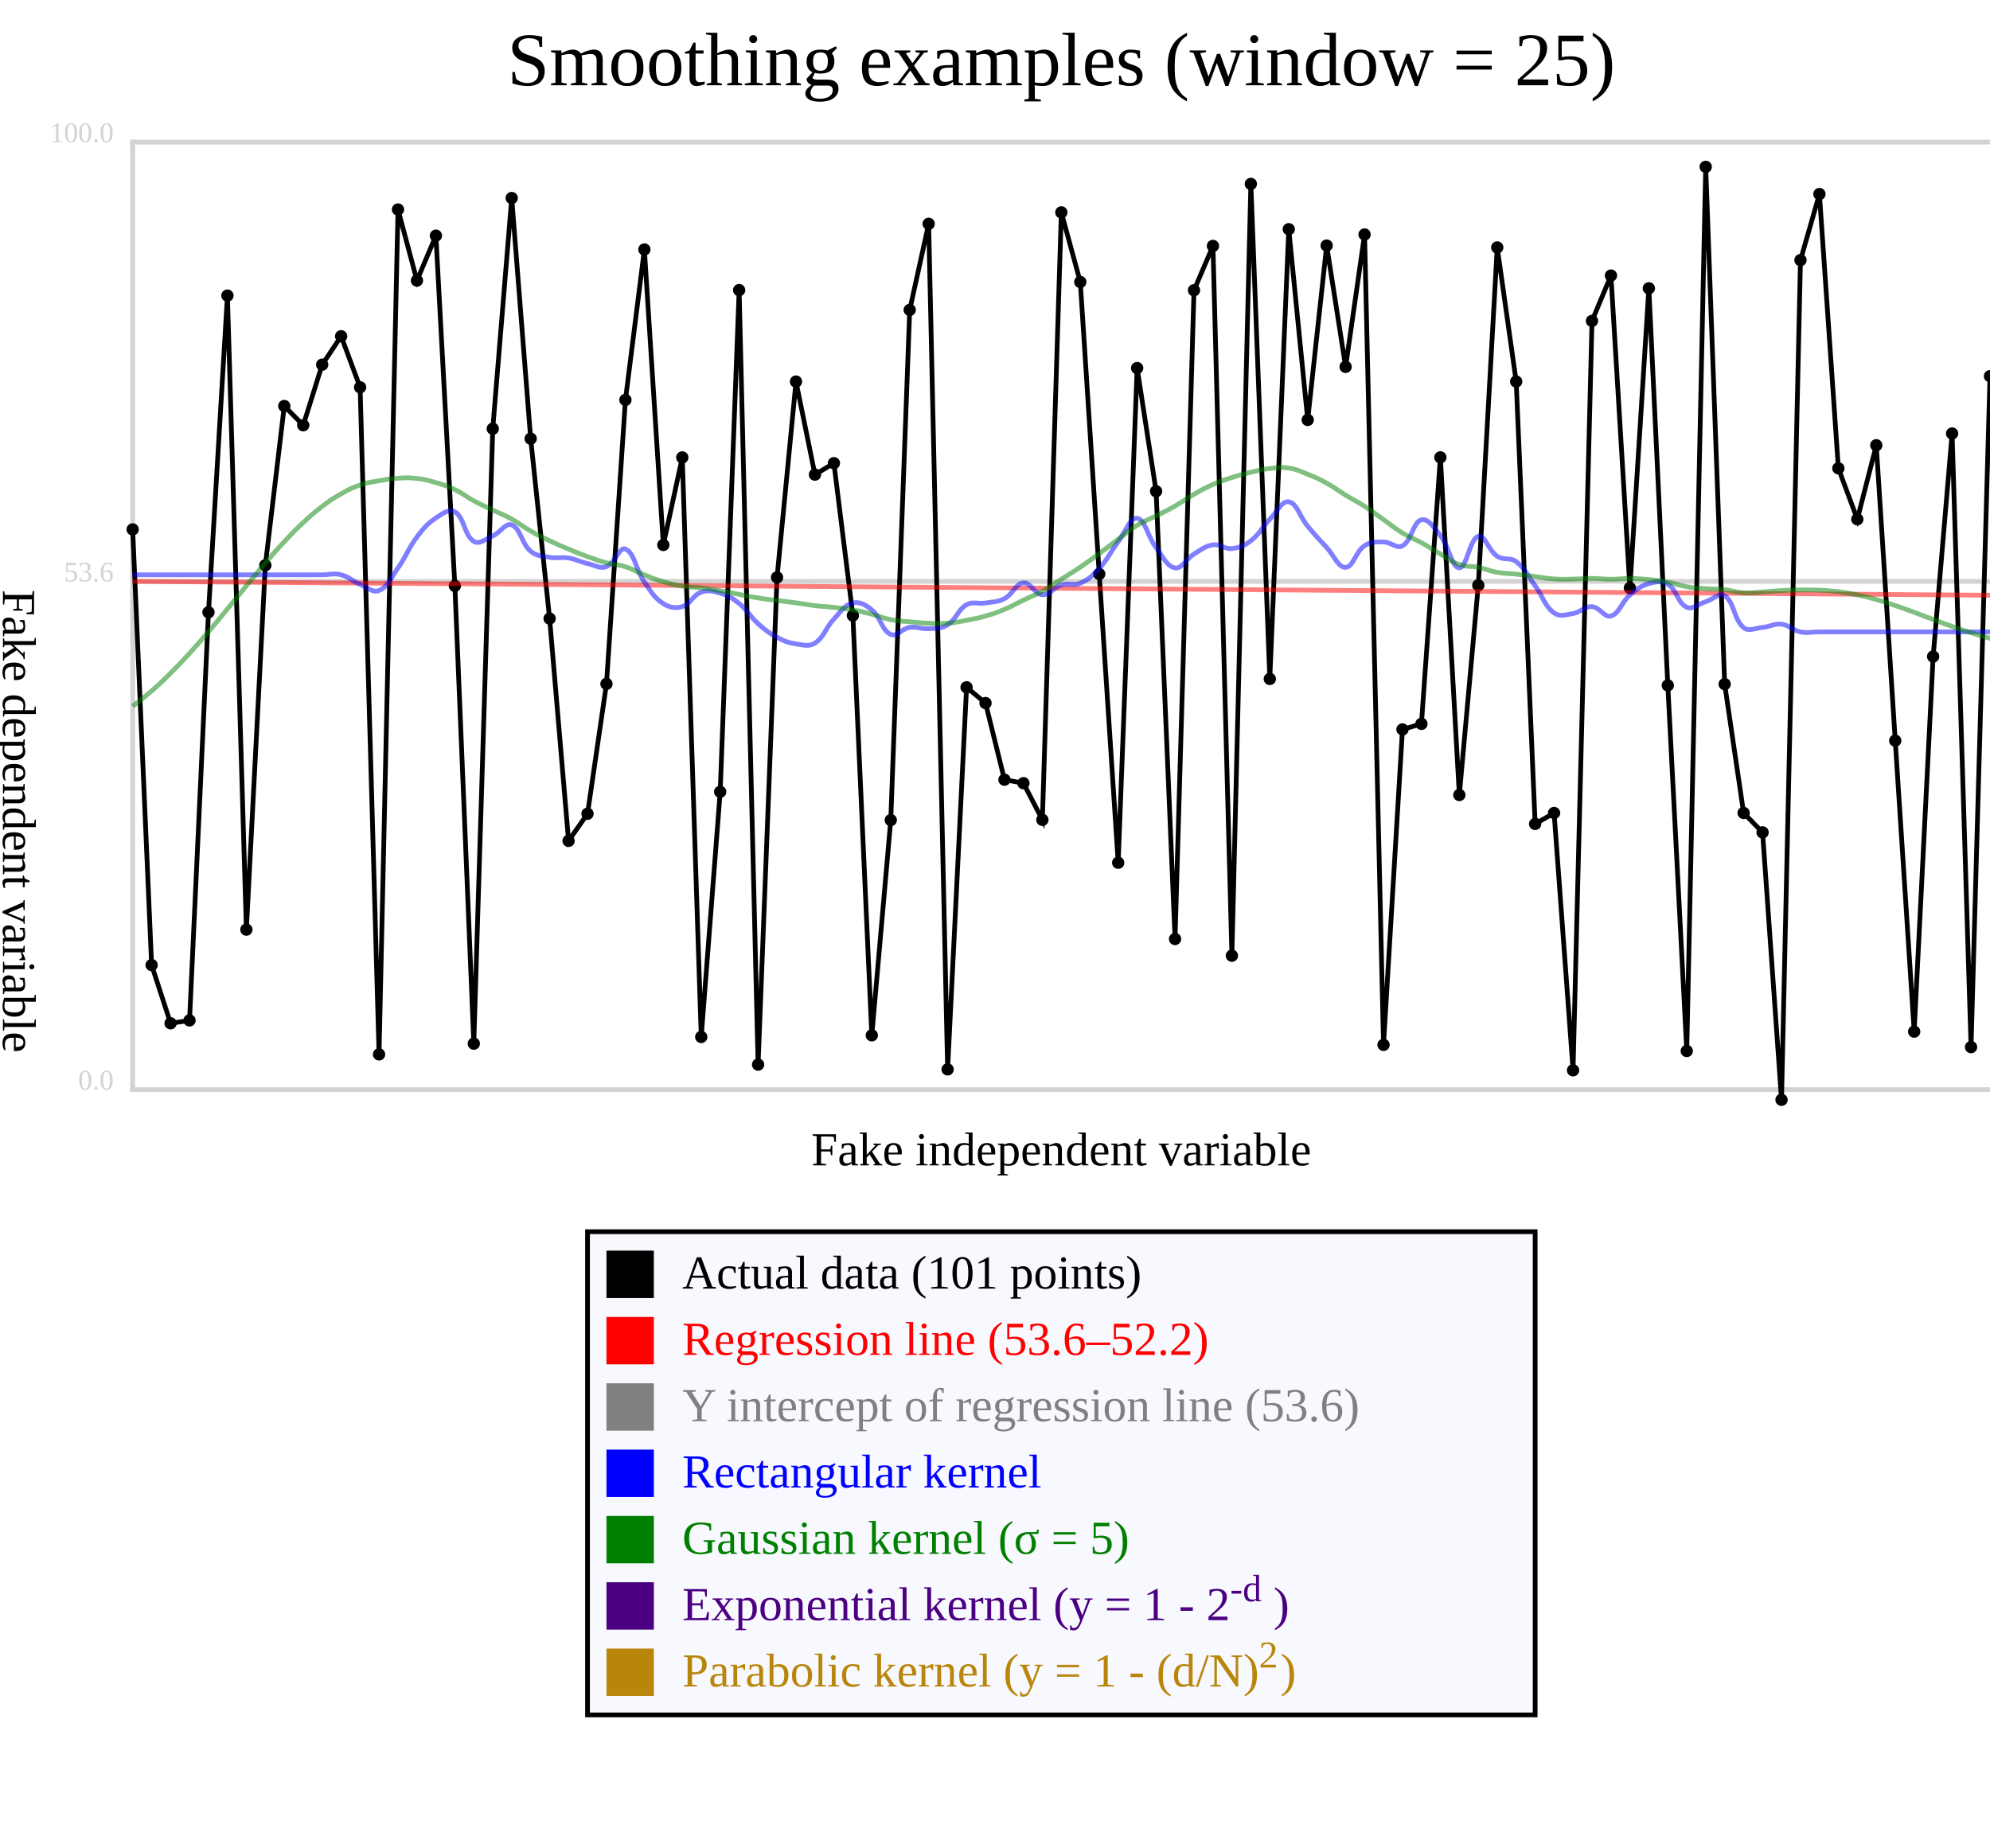
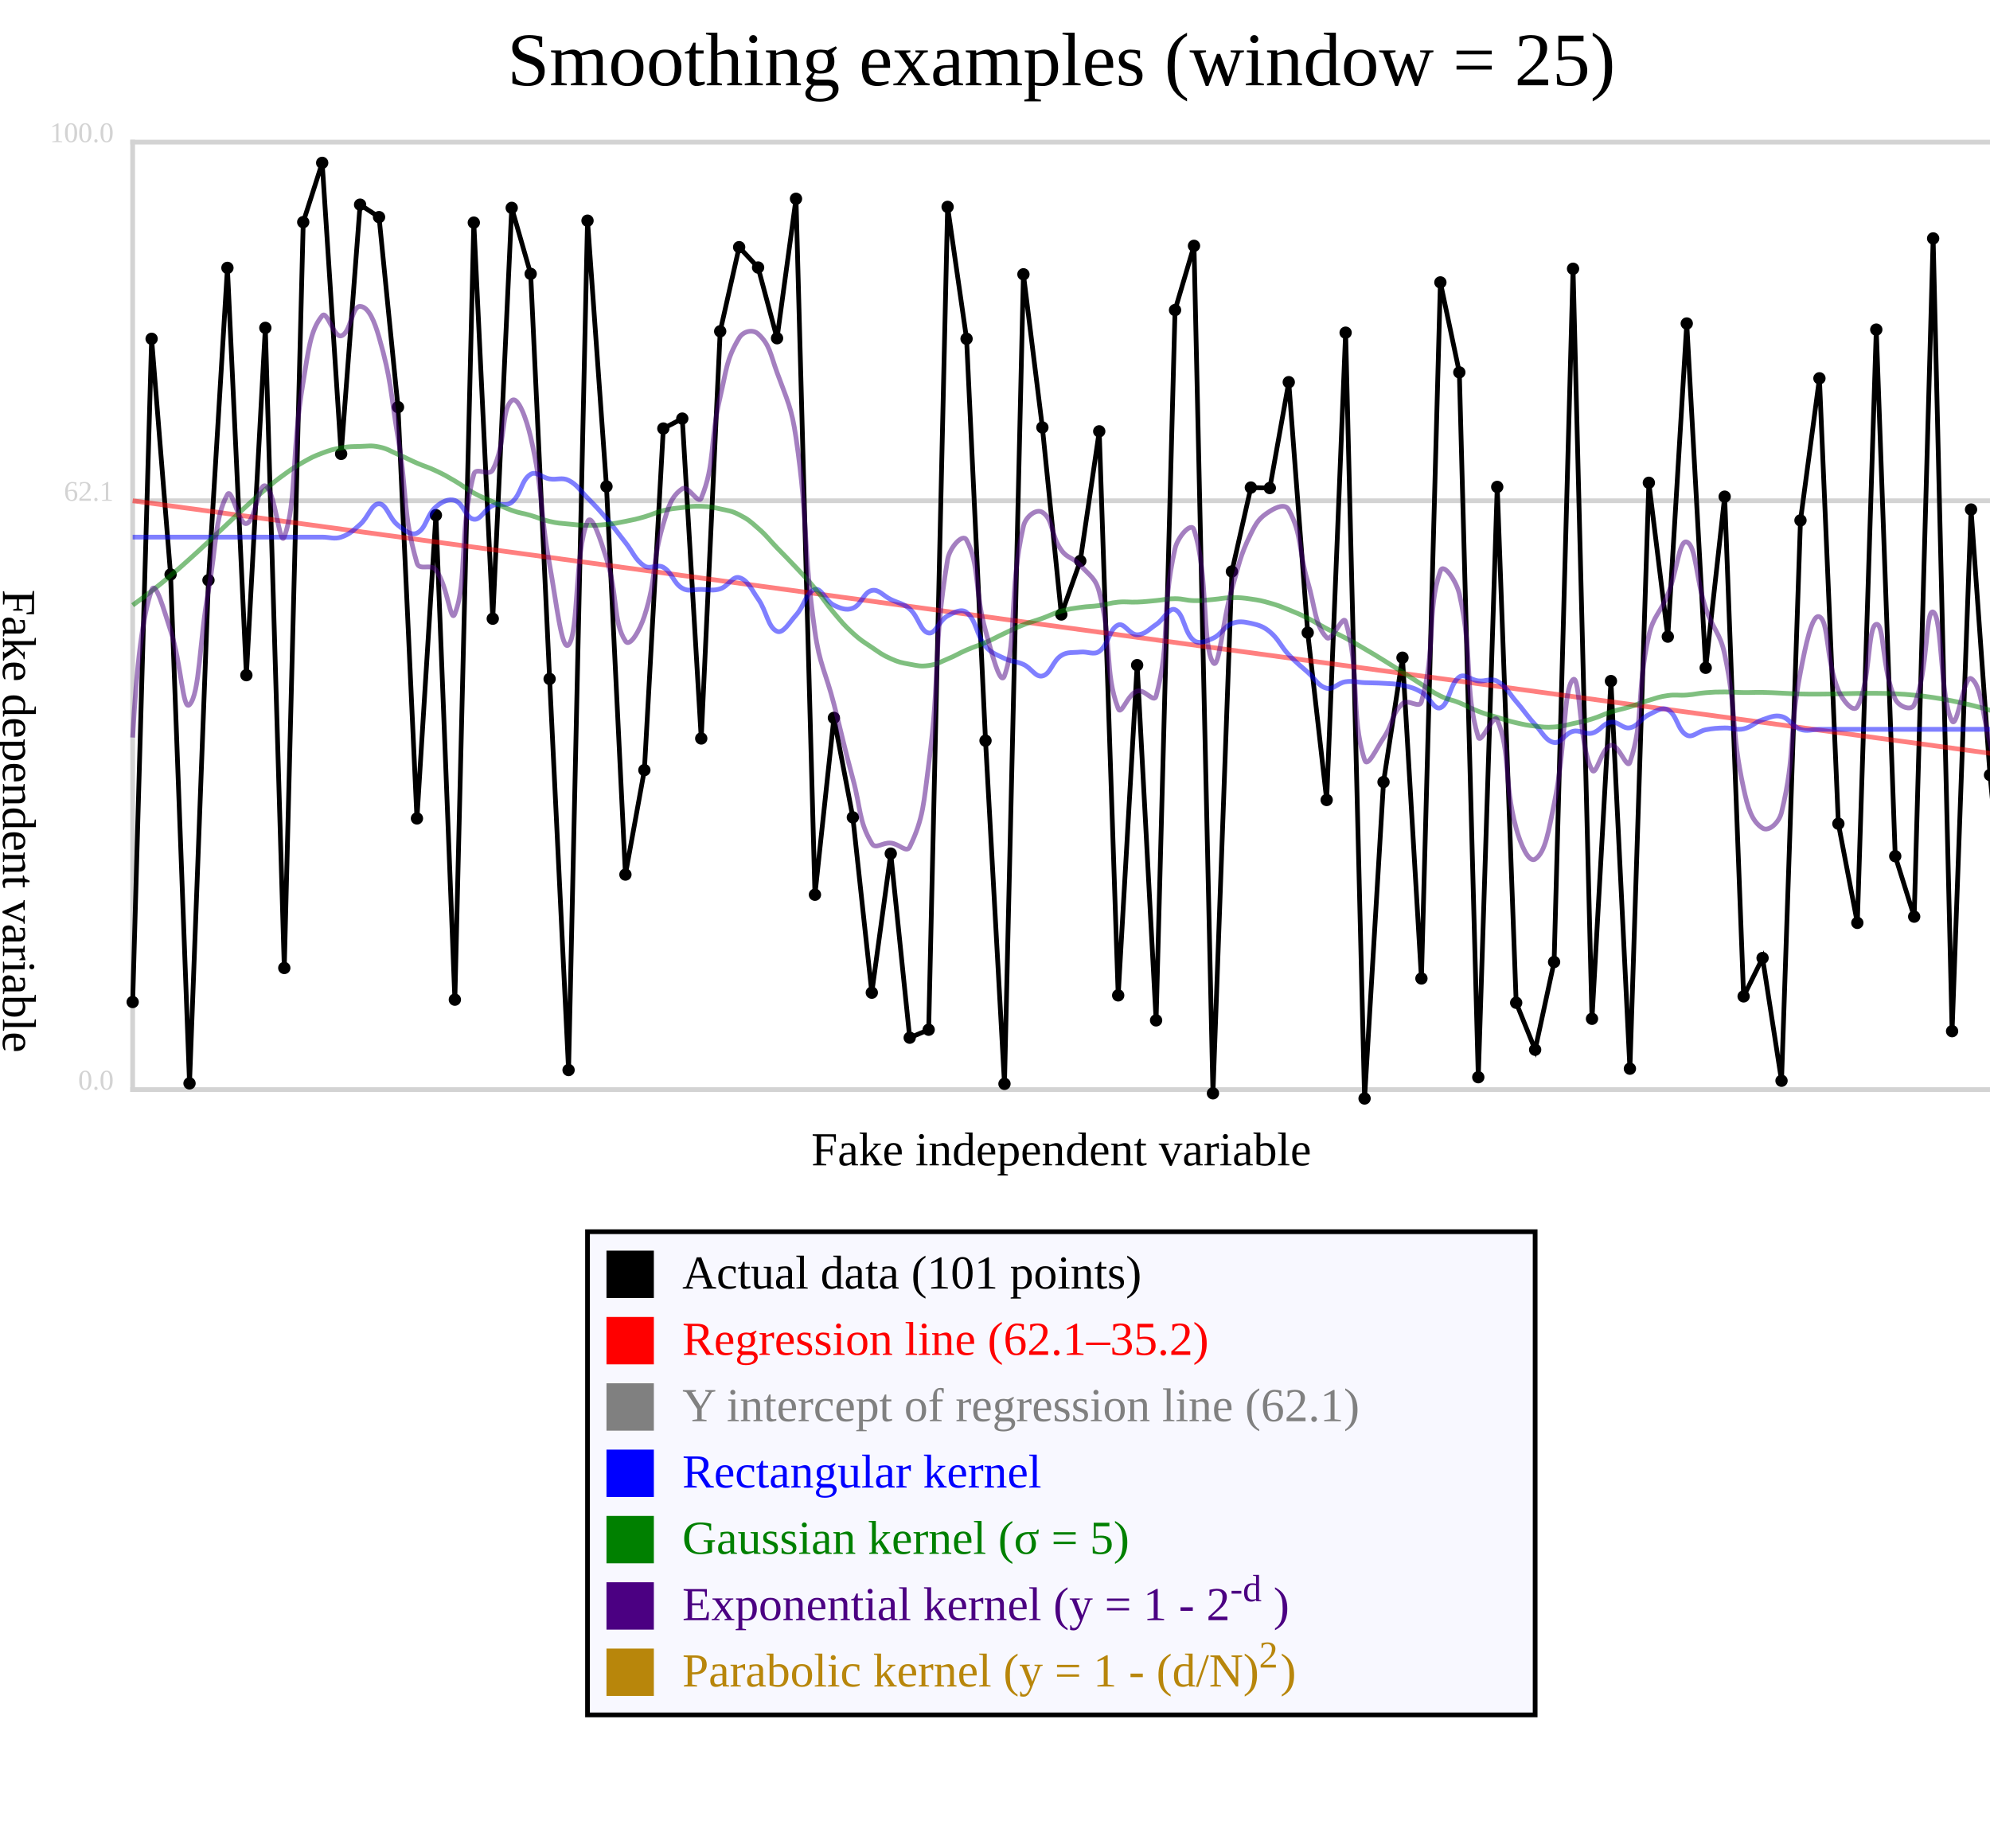
<svg xmlns="http://www.w3.org/2000/svg" viewBox="-12 -115 210 195">
  <style type="text/css">
                #linear {
                    stroke: blue;
                    stroke-width: 0.5;
                    stroke-opacity: 0.5;
                    fill: none;
                }
                #gaussian {
                    stroke: green;
                    stroke-width: 0.5;
                    stroke-opacity: 0.5;
                    fill: none;
                }
+                 #exponential {
+                     stroke: indigo;
+                     stroke-width: 0.5;
+                     stroke-opacity: 0.5;
+                     fill: none;
+                 }
                .regression {
                    stroke: red;
                    stroke-width: 0.5;
                    stroke-opacity: 0.5;
                }</style>
  <g>
    <line x1="2" y1="0" x2="200" y2="0" stroke="lightgray" stroke-width="0.5" stroke-linecap="square" />
    <text x="0" y="0" fill="lightgray" font-size="3" text-anchor="end" alignment-baseline="central">0.0</text>
    <line x1="2" y1="-100" x2="200" y2="-100" stroke="lightgray" stroke-width="0.5" stroke-linecap="square" />
    <text x="0" y="-100" fill="lightgray" font-size="3" text-anchor="end" alignment-baseline="central">100.0</text>
-     <text x="0" y="-53.636" fill="lightgray" font-size="3" text-anchor="end" alignment-baseline="central">53.6</text>
+     <text x="0" y="-62.148" fill="lightgray" font-size="3" text-anchor="end" alignment-baseline="central">62.1</text>
    <text x="208" y="-100" font-size="3" fill="lightgray" text-anchor="end" alignment-baseline="central">100.0</text>
    <text x="208" y="0" font-size="3" fill="lightgray" text-anchor="end" alignment-baseline="central">0.0</text>
-     <text x="208" y="-52.16" fill="red" fill-opacity="0.5" font-size="3" text-anchor="end" alignment-baseline="central">52.2</text>
+     <text x="208" y="-35.22" fill="red" fill-opacity="0.5" font-size="3" text-anchor="end" alignment-baseline="central">35.2</text>
    <line x1="2" y1="-100" x2="2" y2="0" stroke="lightgray" stroke-width="0.5" stroke-linecap="square" />
    <line x1="200" y1="-100" x2="200" y2="0" stroke="lightgray" stroke-width="0.5" stroke-linecap="square" />
-     <line x1="2" y1="-53.636" x2="200" y2="-53.636" stroke="lightgray" stroke-width="0.5" />
-     <circle cx="2" cy="-59.123" r="0.65" fill="black" />
-     <circle cx="4" cy="-13.141" r="0.65" fill="black" />
-     <circle cx="6" cy="-6.998" r="0.65" fill="black" />
-     <circle cx="8" cy="-7.3" r="0.65" fill="black" />
-     <circle cx="10" cy="-50.377" r="0.65" fill="black" />
-     <circle cx="12" cy="-83.799" r="0.65" fill="black" />
-     <circle cx="14" cy="-16.883" r="0.65" fill="black" />
-     <circle cx="16" cy="-55.337" r="0.65" fill="black" />
-     <circle cx="18" cy="-72.148" r="0.65" fill="black" />
-     <circle cx="20" cy="-70.119" r="0.65" fill="black" />
-     <circle cx="22" cy="-76.51" r="0.65" fill="black" />
-     <circle cx="24" cy="-79.512" r="0.65" fill="black" />
-     <circle cx="26" cy="-74.122" r="0.65" fill="black" />
-     <circle cx="28" cy="-3.716" r="0.65" fill="black" />
-     <circle cx="30" cy="-92.887" r="0.65" fill="black" />
-     <circle cx="32" cy="-85.392" r="0.65" fill="black" />
-     <circle cx="34" cy="-90.122" r="0.65" fill="black" />
-     <circle cx="36" cy="-53.162" r="0.65" fill="black" />
-     <circle cx="38" cy="-4.849" r="0.65" fill="black" />
-     <circle cx="40" cy="-69.749" r="0.65" fill="black" />
-     <circle cx="42" cy="-94.097" r="0.65" fill="black" />
-     <circle cx="44" cy="-68.701" r="0.65" fill="black" />
-     <circle cx="46" cy="-49.715" r="0.65" fill="black" />
-     <circle cx="48" cy="-26.251" r="0.65" fill="black" />
-     <circle cx="50" cy="-29.113" r="0.65" fill="black" />
-     <circle cx="52" cy="-42.82" r="0.65" fill="black" />
-     <circle cx="54" cy="-72.79" r="0.65" fill="black" />
-     <circle cx="56" cy="-88.668" r="0.65" fill="black" />
-     <circle cx="58" cy="-57.482" r="0.65" fill="black" />
-     <circle cx="60" cy="-66.718" r="0.65" fill="black" />
-     <circle cx="62" cy="-5.553" r="0.65" fill="black" />
-     <circle cx="64" cy="-31.428" r="0.65" fill="black" />
-     <circle cx="66" cy="-84.378" r="0.65" fill="black" />
-     <circle cx="68" cy="-2.635" r="0.65" fill="black" />
-     <circle cx="70" cy="-54.06" r="0.65" fill="black" />
-     <circle cx="72" cy="-74.727" r="0.65" fill="black" />
-     <circle cx="74" cy="-64.906" r="0.65" fill="black" />
-     <circle cx="76" cy="-66.114" r="0.65" fill="black" />
-     <circle cx="78" cy="-50.034" r="0.65" fill="black" />
-     <circle cx="80" cy="-5.728" r="0.65" fill="black" />
-     <circle cx="82" cy="-28.441" r="0.65" fill="black" />
-     <circle cx="84" cy="-82.289" r="0.65" fill="black" />
-     <circle cx="86" cy="-91.375" r="0.65" fill="black" />
-     <circle cx="88" cy="-2.13" r="0.65" fill="black" />
-     <circle cx="90" cy="-42.455" r="0.65" fill="black" />
-     <circle cx="92" cy="-40.794" r="0.65" fill="black" />
-     <circle cx="94" cy="-32.709" r="0.65" fill="black" />
-     <circle cx="96" cy="-32.338" r="0.65" fill="black" />
-     <circle cx="98" cy="-28.471" r="0.65" fill="black" />
-     <circle cx="100" cy="-92.582" r="0.65" fill="black" />
-     <circle cx="102" cy="-85.24" r="0.65" fill="black" />
-     <circle cx="104" cy="-54.416" r="0.65" fill="black" />
-     <circle cx="106" cy="-23.944" r="0.65" fill="black" />
-     <circle cx="108" cy="-76.15" r="0.65" fill="black" />
-     <circle cx="110" cy="-63.151" r="0.65" fill="black" />
-     <circle cx="112" cy="-15.894" r="0.65" fill="black" />
-     <circle cx="114" cy="-84.362" r="0.65" fill="black" />
-     <circle cx="116" cy="-89.042" r="0.65" fill="black" />
-     <circle cx="118" cy="-14.131" r="0.65" fill="black" />
-     <circle cx="120" cy="-95.588" r="0.65" fill="black" />
-     <circle cx="122" cy="-43.343" r="0.65" fill="black" />
-     <circle cx="124" cy="-90.807" r="0.65" fill="black" />
-     <circle cx="126" cy="-70.679" r="0.65" fill="black" />
-     <circle cx="128" cy="-89.08" r="0.65" fill="black" />
-     <circle cx="130" cy="-76.281" r="0.65" fill="black" />
-     <circle cx="132" cy="-90.25" r="0.65" fill="black" />
-     <circle cx="134" cy="-4.72" r="0.65" fill="black" />
-     <circle cx="136" cy="-38.008" r="0.65" fill="black" />
-     <circle cx="138" cy="-38.601" r="0.65" fill="black" />
-     <circle cx="140" cy="-66.728" r="0.65" fill="black" />
-     <circle cx="142" cy="-31.093" r="0.65" fill="black" />
-     <circle cx="144" cy="-53.223" r="0.65" fill="black" />
-     <circle cx="146" cy="-88.881" r="0.65" fill="black" />
-     <circle cx="148" cy="-74.729" r="0.65" fill="black" />
-     <circle cx="150" cy="-28.039" r="0.65" fill="black" />
-     <circle cx="152" cy="-29.193" r="0.65" fill="black" />
-     <circle cx="154" cy="-2.036" r="0.65" fill="black" />
-     <circle cx="156" cy="-81.128" r="0.65" fill="black" />
-     <circle cx="158" cy="-85.916" r="0.65" fill="black" />
-     <circle cx="160" cy="-52.945" r="0.65" fill="black" />
-     <circle cx="162" cy="-84.57" r="0.65" fill="black" />
-     <circle cx="164" cy="-42.66" r="0.65" fill="black" />
-     <circle cx="166" cy="-4.072" r="0.65" fill="black" />
-     <circle cx="168" cy="-97.388" r="0.65" fill="black" />
-     <circle cx="170" cy="-42.793" r="0.65" fill="black" />
-     <circle cx="172" cy="-29.197" r="0.65" fill="black" />
-     <circle cx="174" cy="-27.144" r="0.65" fill="black" />
-     <circle cx="176" cy="1.079" r="0.65" fill="black" />
-     <circle cx="178" cy="-87.544" r="0.65" fill="black" />
-     <circle cx="180" cy="-94.518" r="0.65" fill="black" />
-     <circle cx="182" cy="-65.572" r="0.65" fill="black" />
-     <circle cx="184" cy="-60.194" r="0.65" fill="black" />
-     <circle cx="186" cy="-68.007" r="0.65" fill="black" />
-     <circle cx="188" cy="-36.828" r="0.65" fill="black" />
-     <circle cx="190" cy="-6.119" r="0.65" fill="black" />
-     <circle cx="192" cy="-45.708" r="0.65" fill="black" />
-     <circle cx="194" cy="-69.245" r="0.65" fill="black" />
-     <circle cx="196" cy="-4.483" r="0.65" fill="black" />
-     <circle cx="198" cy="-75.296" r="0.65" fill="black" />
-     <circle cx="200" cy="-36.475" r="0.65" fill="black" />
-     <polyline points="2,-59.123 4,-13.141 6,-6.998 8,-7.3 10,-50.377 12,-83.799 14,-16.883 16,-55.337 18,-72.148 20,-70.119 22,-76.51 24,-79.512 26,-74.122 28,-3.716 30,-92.887 32,-85.392 34,-90.122 36,-53.162 38,-4.849 40,-69.749 42,-94.097 44,-68.701 46,-49.715 48,-26.251 50,-29.113 52,-42.82 54,-72.79 56,-88.668 58,-57.482 60,-66.718 62,-5.553 64,-31.428 66,-84.378 68,-2.635 70,-54.06 72,-74.727 74,-64.906 76,-66.114 78,-50.034 80,-5.728 82,-28.441 84,-82.289 86,-91.375 88,-2.13 90,-42.455 92,-40.794 94,-32.709 96,-32.338 98,-28.471 100,-92.582 102,-85.24 104,-54.416 106,-23.944 108,-76.15 110,-63.151 112,-15.894 114,-84.362 116,-89.042 118,-14.131 120,-95.588 122,-43.343 124,-90.807 126,-70.679 128,-89.08 130,-76.281 132,-90.25 134,-4.72 136,-38.008 138,-38.601 140,-66.728 142,-31.093 144,-53.223 146,-88.881 148,-74.729 150,-28.039 152,-29.193 154,-2.036 156,-81.128 158,-85.916 160,-52.945 162,-84.57 164,-42.66 166,-4.072 168,-97.388 170,-42.793 172,-29.197 174,-27.144 176,1.079 178,-87.544 180,-94.518 182,-65.572 184,-60.194 186,-68.007 188,-36.828 190,-6.119 192,-45.708 194,-69.245 196,-4.483 198,-75.296 200,-36.475" stroke="black" stroke-width="0.5" fill="none" />
+     <line x1="2" y1="-62.148" x2="200" y2="-62.148" stroke="lightgray" stroke-width="0.5" />
+     <circle cx="2" cy="-9.241" r="0.65" fill="black" />
+     <circle cx="4" cy="-79.242" r="0.65" fill="black" />
+     <circle cx="6" cy="-54.366" r="0.65" fill="black" />
+     <circle cx="8" cy="-0.655" r="0.65" fill="black" />
+     <circle cx="10" cy="-53.763" r="0.65" fill="black" />
+     <circle cx="12" cy="-86.727" r="0.65" fill="black" />
+     <circle cx="14" cy="-43.739" r="0.65" fill="black" />
+     <circle cx="16" cy="-80.396" r="0.65" fill="black" />
+     <circle cx="18" cy="-12.835" r="0.65" fill="black" />
+     <circle cx="20" cy="-91.555" r="0.65" fill="black" />
+     <circle cx="22" cy="-97.811" r="0.65" fill="black" />
+     <circle cx="24" cy="-67.094" r="0.65" fill="black" />
+     <circle cx="26" cy="-93.399" r="0.65" fill="black" />
+     <circle cx="28" cy="-92.084" r="0.65" fill="black" />
+     <circle cx="30" cy="-72.029" r="0.65" fill="black" />
+     <circle cx="32" cy="-28.618" r="0.65" fill="black" />
+     <circle cx="34" cy="-60.626" r="0.65" fill="black" />
+     <circle cx="36" cy="-9.491" r="0.65" fill="black" />
+     <circle cx="38" cy="-91.503" r="0.65" fill="black" />
+     <circle cx="40" cy="-49.699" r="0.65" fill="black" />
+     <circle cx="42" cy="-93.06" r="0.65" fill="black" />
+     <circle cx="44" cy="-86.095" r="0.65" fill="black" />
+     <circle cx="46" cy="-43.342" r="0.65" fill="black" />
+     <circle cx="48" cy="-2.063" r="0.65" fill="black" />
+     <circle cx="50" cy="-91.708" r="0.65" fill="black" />
+     <circle cx="52" cy="-63.658" r="0.65" fill="black" />
+     <circle cx="54" cy="-22.693" r="0.65" fill="black" />
+     <circle cx="56" cy="-33.717" r="0.65" fill="black" />
+     <circle cx="58" cy="-69.771" r="0.65" fill="black" />
+     <circle cx="60" cy="-70.82" r="0.65" fill="black" />
+     <circle cx="62" cy="-37.058" r="0.65" fill="black" />
+     <circle cx="64" cy="-80.032" r="0.65" fill="black" />
+     <circle cx="66" cy="-88.914" r="0.65" fill="black" />
+     <circle cx="68" cy="-86.766" r="0.65" fill="black" />
+     <circle cx="70" cy="-79.301" r="0.65" fill="black" />
+     <circle cx="72" cy="-94.02" r="0.65" fill="black" />
+     <circle cx="74" cy="-20.566" r="0.65" fill="black" />
+     <circle cx="76" cy="-39.23" r="0.65" fill="black" />
+     <circle cx="78" cy="-28.73" r="0.65" fill="black" />
+     <circle cx="80" cy="-10.227" r="0.65" fill="black" />
+     <circle cx="82" cy="-24.904" r="0.65" fill="black" />
+     <circle cx="84" cy="-5.475" r="0.65" fill="black" />
+     <circle cx="86" cy="-6.316" r="0.65" fill="black" />
+     <circle cx="88" cy="-93.166" r="0.65" fill="black" />
+     <circle cx="90" cy="-79.243" r="0.65" fill="black" />
+     <circle cx="92" cy="-36.827" r="0.65" fill="black" />
+     <circle cx="94" cy="-0.605" r="0.65" fill="black" />
+     <circle cx="96" cy="-86.049" r="0.65" fill="black" />
+     <circle cx="98" cy="-69.883" r="0.65" fill="black" />
+     <circle cx="100" cy="-50.143" r="0.65" fill="black" />
+     <circle cx="102" cy="-55.793" r="0.65" fill="black" />
+     <circle cx="104" cy="-69.475" r="0.65" fill="black" />
+     <circle cx="106" cy="-9.943" r="0.65" fill="black" />
+     <circle cx="108" cy="-44.798" r="0.65" fill="black" />
+     <circle cx="110" cy="-7.304" r="0.65" fill="black" />
+     <circle cx="112" cy="-82.274" r="0.65" fill="black" />
+     <circle cx="114" cy="-89.053" r="0.65" fill="black" />
+     <circle cx="116" cy="0.394" r="0.65" fill="black" />
+     <circle cx="118" cy="-54.684" r="0.65" fill="black" />
+     <circle cx="120" cy="-63.54" r="0.65" fill="black" />
+     <circle cx="122" cy="-63.49" r="0.65" fill="black" />
+     <circle cx="124" cy="-74.664" r="0.65" fill="black" />
+     <circle cx="126" cy="-48.226" r="0.65" fill="black" />
+     <circle cx="128" cy="-30.565" r="0.65" fill="black" />
+     <circle cx="130" cy="-79.888" r="0.65" fill="black" />
+     <circle cx="132" cy="0.94" r="0.65" fill="black" />
+     <circle cx="134" cy="-32.457" r="0.65" fill="black" />
+     <circle cx="136" cy="-45.583" r="0.65" fill="black" />
+     <circle cx="138" cy="-11.726" r="0.65" fill="black" />
+     <circle cx="140" cy="-85.195" r="0.65" fill="black" />
+     <circle cx="142" cy="-75.7" r="0.65" fill="black" />
+     <circle cx="144" cy="-1.306" r="0.65" fill="black" />
+     <circle cx="146" cy="-63.609" r="0.65" fill="black" />
+     <circle cx="148" cy="-9.162" r="0.65" fill="black" />
+     <circle cx="150" cy="-4.206" r="0.65" fill="black" />
+     <circle cx="152" cy="-13.465" r="0.65" fill="black" />
+     <circle cx="154" cy="-86.634" r="0.65" fill="black" />
+     <circle cx="156" cy="-7.472" r="0.65" fill="black" />
+     <circle cx="158" cy="-43.116" r="0.65" fill="black" />
+     <circle cx="160" cy="-2.205" r="0.65" fill="black" />
+     <circle cx="162" cy="-64.045" r="0.65" fill="black" />
+     <circle cx="164" cy="-47.806" r="0.65" fill="black" />
+     <circle cx="166" cy="-80.857" r="0.65" fill="black" />
+     <circle cx="168" cy="-44.515" r="0.65" fill="black" />
+     <circle cx="170" cy="-62.58" r="0.65" fill="black" />
+     <circle cx="172" cy="-9.836" r="0.65" fill="black" />
+     <circle cx="174" cy="-13.885" r="0.65" fill="black" />
+     <circle cx="176" cy="-0.931" r="0.65" fill="black" />
+     <circle cx="178" cy="-60.075" r="0.65" fill="black" />
+     <circle cx="180" cy="-75.069" r="0.65" fill="black" />
+     <circle cx="182" cy="-28.061" r="0.65" fill="black" />
+     <circle cx="184" cy="-17.596" r="0.65" fill="black" />
+     <circle cx="186" cy="-80.211" r="0.65" fill="black" />
+     <circle cx="188" cy="-24.632" r="0.65" fill="black" />
+     <circle cx="190" cy="-18.252" r="0.65" fill="black" />
+     <circle cx="192" cy="-89.836" r="0.65" fill="black" />
+     <circle cx="194" cy="-6.166" r="0.65" fill="black" />
+     <circle cx="196" cy="-61.223" r="0.65" fill="black" />
+     <circle cx="198" cy="-33.201" r="0.65" fill="black" />
+     <circle cx="200" cy="-12.702" r="0.65" fill="black" />
+     <polyline points="2,-9.241 4,-79.242 6,-54.366 8,-0.655 10,-53.763 12,-86.727 14,-43.739 16,-80.396 18,-12.835 20,-91.555 22,-97.811 24,-67.094 26,-93.399 28,-92.084 30,-72.029 32,-28.618 34,-60.626 36,-9.491 38,-91.503 40,-49.699 42,-93.06 44,-86.095 46,-43.342 48,-2.063 50,-91.708 52,-63.658 54,-22.693 56,-33.717 58,-69.771 60,-70.82 62,-37.058 64,-80.032 66,-88.914 68,-86.766 70,-79.301 72,-94.02 74,-20.566 76,-39.23 78,-28.73 80,-10.227 82,-24.904 84,-5.475 86,-6.316 88,-93.166 90,-79.243 92,-36.827 94,-0.605 96,-86.049 98,-69.883 100,-50.143 102,-55.793 104,-69.475 106,-9.943 108,-44.798 110,-7.304 112,-82.274 114,-89.053 116,0.394 118,-54.684 120,-63.54 122,-63.49 124,-74.664 126,-48.226 128,-30.565 130,-79.888 132,0.94 134,-32.457 136,-45.583 138,-11.726 140,-85.195 142,-75.7 144,-1.306 146,-63.609 148,-9.162 150,-4.206 152,-13.465 154,-86.634 156,-7.472 158,-43.116 160,-2.205 162,-64.045 164,-47.806 166,-80.857 168,-44.515 170,-62.58 172,-9.836 174,-13.885 176,-0.931 178,-60.075 180,-75.069 182,-28.061 184,-17.596 186,-80.211 188,-24.632 190,-18.252 192,-89.836 194,-6.166 196,-61.223 198,-33.201 200,-12.702" stroke="black" stroke-width="0.5" fill="none" />
    <g>
-       <line x1="2" y1="-53.636" x2="200" y2="-52.16" class="regression" />
+       <line x1="2" y1="-62.148" x2="200" y2="-35.22" class="regression" />
    </g>
    <g id="linear">
      <g>
-         <path d="M2,-54.334 Q3.2,-54.334 4,-54.334 C4.8,-54.334 5.2,-54.334 6,-54.334 C6.8,-54.334 7.2,-54.334 8,-54.334 C8.8,-54.334 9.2,-54.334 10,-54.334 C10.8,-54.334 11.2,-54.334 12,-54.334 C12.8,-54.334 13.2,-54.334 14,-54.334 C14.8,-54.334 15.2,-54.334 16,-54.334 C16.8,-54.334 17.2,-54.334 18,-54.334 C18.8,-54.334 19.2,-54.334 20,-54.334 C20.8,-54.334 21.2,-54.334 22,-54.334 C22.8,-54.334 23.245,-54.524 24,-54.334 C24.845,-54.121 25.175,-53.667 26,-53.325 C26.775,-53.003 27.355,-52.393 28,-52.673 C28.955,-53.087 29.283,-54.045 30,-55.059 C30.883,-56.306 31.08,-57.113 32,-58.325 C32.68,-59.222 33.082,-59.722 34,-60.333 C34.682,-60.786 35.421,-61.345 36,-60.986 C37.021,-60.354 36.975,-58.51 38,-57.857 C38.575,-57.49 39.242,-58.108 40,-58.438 C40.842,-58.805 41.355,-59.861 42,-59.6 C42.955,-59.213 43.008,-57.668 44,-56.819 C44.608,-56.299 45.181,-56.323 46,-56.177 C46.781,-56.038 47.216,-56.234 48,-56.106 C48.816,-55.972 49.189,-55.705 50,-55.521 C50.789,-55.343 51.318,-54.94 52,-55.201 C52.918,-55.553 53.353,-57.318 54,-57.054 C54.953,-56.665 55.088,-54.882 56,-53.568 C56.688,-52.576 57.041,-51.911 58,-51.29 C58.641,-50.874 59.287,-50.76 60,-50.976 C60.887,-51.246 61.109,-52.188 62,-52.505 C62.709,-52.756 63.251,-52.621 64,-52.396 C64.851,-52.14 65.299,-51.869 66,-51.304 C66.899,-50.58 67.132,-49.947 68,-49.172 C68.732,-48.519 69.139,-48.192 70,-47.732 C70.739,-47.338 71.178,-47.162 72,-47.037 C72.778,-46.919 73.388,-46.724 74,-47.126 C74.988,-47.775 75.117,-48.73 76,-49.665 C76.717,-50.424 77.117,-51.149 78,-51.362 C78.717,-51.534 79.369,-51.151 80,-50.627 C80.969,-49.822 81.032,-48.484 82,-48.038 C82.632,-47.747 83.175,-48.66 84,-48.785 C84.775,-48.902 85.207,-48.588 86,-48.642 C86.807,-48.697 87.341,-48.638 88,-49.056 C88.941,-49.651 89.053,-50.628 90,-51.173 C90.653,-51.549 91.209,-51.232 92,-51.359 C92.809,-51.49 93.294,-51.445 94,-51.819 C94.894,-52.293 95.162,-53.395 96,-53.48 C96.762,-53.558 97.181,-52.27 98,-52.225 C98.781,-52.182 99.154,-53.003 100,-53.261 C100.754,-53.491 101.293,-53.136 102,-53.444 C102.893,-53.833 103.323,-54.264 104,-55.006 C104.923,-56.017 105.166,-56.724 106,-57.828 C106.766,-58.842 107.26,-60.417 108,-60.3 C108.86,-60.165 109.107,-58.366 110,-57.197 C110.707,-56.271 111.133,-55.209 112,-55.063 C112.733,-54.939 113.157,-56.009 114,-56.522 C114.757,-56.981 115.165,-57.371 116,-57.492 C116.765,-57.604 117.224,-57.02 118,-57.104 C118.824,-57.194 119.332,-57.411 120,-57.925 C120.932,-58.643 121.159,-59.322 122,-60.187 C122.759,-60.967 123.272,-62.17 124,-62.037 C124.872,-61.878 125.167,-60.46 126,-59.455 C126.767,-58.531 127.185,-58.097 128,-57.213 C128.785,-56.362 129.219,-55.081 130,-55.118 C130.819,-55.158 131.042,-56.764 132,-57.406 C132.642,-57.836 133.201,-57.8 134,-57.796 C134.801,-57.793 135.4,-57.037 136,-57.388 C137,-57.973 137.094,-59.891 138,-60.135 C138.694,-60.322 139.364,-59.273 140,-58.467 C140.964,-57.246 141.194,-55.082 142,-55.068 C142.794,-55.055 143.085,-58.12 144,-58.398 C144.685,-58.607 145.067,-56.911 146,-56.287 C146.667,-55.84 147.374,-56.208 148,-55.721 C148.974,-54.963 149.231,-54.216 150,-53.174 C150.831,-52.049 150.982,-51.05 152,-50.304 C152.582,-49.877 153.225,-50.113 154,-50.243 C154.825,-50.38 155.219,-51.022 156,-50.972 C156.819,-50.919 157.316,-49.774 158,-49.985 C158.916,-50.267 159.102,-51.436 160,-52.204 C160.702,-52.803 161.139,-53.161 162,-53.404 C162.739,-53.612 163.378,-53.721 164,-53.333 C164.978,-52.723 165.038,-51.351 166,-50.908 C166.638,-50.615 167.203,-51.249 168,-51.493 C168.803,-51.739 169.442,-52.515 170,-52.134 C171.042,-51.421 170.94,-49.646 172,-48.758 C172.54,-48.305 173.206,-48.709 174,-48.781 C174.806,-48.853 175.225,-49.21 176,-49.118 C176.825,-49.021 177.17,-48.476 178,-48.307 C178.77,-48.151 179.2,-48.307 180,-48.307 C180.8,-48.307 181.2,-48.307 182,-48.307 C182.8,-48.307 183.2,-48.307 184,-48.307 C184.8,-48.307 185.2,-48.307 186,-48.307 C186.8,-48.307 187.2,-48.307 188,-48.307 C188.8,-48.307 189.2,-48.307 190,-48.307 C190.8,-48.307 191.2,-48.307 192,-48.307 C192.8,-48.307 193.2,-48.307 194,-48.307 C194.8,-48.307 195.2,-48.307 196,-48.307 C196.8,-48.307 197.2,-48.307 198,-48.307 Q198.8,-48.307 200,-48.307" class="spline" fill="none" />
+         <path d="M2,-58.31 Q3.2,-58.31 4,-58.31 C4.8,-58.31 5.2,-58.31 6,-58.31 C6.8,-58.31 7.2,-58.31 8,-58.31 C8.8,-58.31 9.2,-58.31 10,-58.31 C10.8,-58.31 11.2,-58.31 12,-58.31 C12.8,-58.31 13.2,-58.31 14,-58.31 C14.8,-58.31 15.2,-58.31 16,-58.31 C16.8,-58.31 17.2,-58.31 18,-58.31 C18.8,-58.31 19.2,-58.31 20,-58.31 C20.8,-58.31 21.2,-58.31 22,-58.31 C22.8,-58.31 23.274,-58.067 24,-58.31 C24.874,-58.601 25.282,-59.015 26,-59.646 C26.882,-60.42 27.208,-61.839 28,-61.822 C28.808,-61.805 29.068,-60.28 30,-59.56 C30.668,-59.045 31.379,-58.433 32,-58.734 C32.979,-59.209 33.012,-60.648 34,-61.499 C34.612,-62.026 35.314,-62.405 36,-62.181 C36.914,-61.883 37.147,-60.309 38,-60.195 C38.747,-60.095 39.121,-61.253 40,-61.646 C40.721,-61.969 41.42,-61.509 42,-61.987 C43.02,-62.828 42.985,-64.318 44,-64.944 C44.585,-65.305 45.189,-64.584 46,-64.454 C46.789,-64.327 47.323,-64.643 48,-64.302 C48.923,-63.838 49.231,-63.216 50,-62.441 C50.831,-61.605 51.236,-61.172 52,-60.275 C52.836,-59.292 53.194,-58.749 54,-57.74 C54.794,-56.747 55.019,-55.911 56,-55.268 C56.619,-54.863 57.356,-55.499 58,-55.12 C58.956,-54.557 59.044,-53.472 60,-52.914 C60.644,-52.538 61.199,-52.799 62,-52.787 C62.799,-52.775 63.26,-52.622 64,-52.853 C64.86,-53.122 65.303,-54.221 66,-54.035 C66.903,-53.794 67.309,-52.765 68,-51.786 C68.909,-50.497 69.038,-48.777 70,-48.366 C70.638,-48.093 71.299,-49.299 72,-50.074 C72.899,-51.068 73.097,-52.55 74,-52.787 C74.697,-52.97 75.1,-51.569 76,-51.125 C76.7,-50.778 77.32,-50.545 78,-50.81 C78.92,-51.168 79.115,-52.478 80,-52.681 C80.715,-52.846 81.204,-52.118 82,-51.73 C82.804,-51.338 83.346,-51.31 84,-50.731 C84.946,-49.894 85.128,-48.35 86,-48.191 C86.728,-48.058 87.088,-49.505 88,-49.999 C88.688,-50.372 89.469,-50.786 90,-50.36 C91.069,-49.502 90.988,-48.017 92,-46.788 C92.588,-46.075 93.15,-45.911 94,-45.505 C94.75,-45.146 95.244,-45.224 96,-44.874 C96.844,-44.483 97.291,-43.486 98,-43.653 C98.891,-43.863 99.053,-45.219 100,-45.817 C100.653,-46.229 101.194,-46.089 102,-46.177 C102.794,-46.263 103.41,-45.829 104,-46.25 C105.01,-46.973 105.034,-48.613 106,-49.037 C106.634,-49.314 107.204,-47.994 108,-48.003 C108.804,-48.012 109.245,-48.582 110,-49.082 C110.845,-49.642 111.361,-50.922 112,-50.653 C112.961,-50.248 112.952,-48.186 114,-47.395 C114.552,-46.978 115.291,-47.316 116,-47.633 C116.891,-48.033 117.106,-48.834 118,-49.188 C118.706,-49.468 119.237,-49.382 120,-49.216 C120.837,-49.034 121.343,-48.865 122,-48.319 C122.943,-47.534 123.141,-46.806 124,-45.89 C124.741,-45.099 125.186,-44.771 126,-44.052 C126.786,-43.359 127.115,-42.582 128,-42.359 C128.715,-42.179 129.178,-42.925 130,-43.046 C130.778,-43.16 131.2,-42.98 132,-42.947 C132.8,-42.913 133.202,-42.934 134,-42.879 C134.802,-42.825 135.223,-42.857 136,-42.675 C136.823,-42.484 137.279,-42.375 138,-41.946 C138.879,-41.424 139.353,-40.037 140,-40.296 C140.953,-40.678 140.958,-42.805 142,-43.546 C142.558,-43.943 143.192,-43.23 144,-43.14 C144.792,-43.052 145.351,-43.456 146,-43.101 C146.951,-42.582 147.228,-41.838 148,-40.955 C148.828,-40.007 149.146,-39.446 150,-38.524 C150.746,-37.717 151.132,-36.787 152,-36.632 C152.732,-36.502 153.142,-37.601 154,-37.813 C154.742,-37.996 155.256,-37.44 156,-37.62 C156.856,-37.827 157.159,-38.661 158,-38.78 C158.759,-38.887 159.261,-38.039 160,-38.185 C160.861,-38.356 161.135,-39.159 162,-39.571 C162.735,-39.92 163.389,-40.417 164,-40.087 C164.989,-39.552 165.013,-37.93 166,-37.409 C166.613,-37.085 167.187,-37.82 168,-37.975 C168.787,-38.124 169.199,-38.149 170,-38.169 C170.799,-38.189 171.241,-37.909 172,-38.074 C172.841,-38.256 173.164,-38.763 174,-39.035 C174.764,-39.284 175.269,-39.56 176,-39.375 C176.869,-39.155 177.125,-38.318 178,-38.022 C178.725,-37.777 179.2,-38.022 180,-38.022 C180.8,-38.022 181.2,-38.022 182,-38.022 C182.8,-38.022 183.2,-38.022 184,-38.022 C184.8,-38.022 185.2,-38.022 186,-38.022 C186.8,-38.022 187.2,-38.022 188,-38.022 C188.8,-38.022 189.2,-38.022 190,-38.022 C190.8,-38.022 191.2,-38.022 192,-38.022 C192.8,-38.022 193.2,-38.022 194,-38.022 C194.8,-38.022 195.2,-38.022 196,-38.022 C196.8,-38.022 197.2,-38.022 198,-38.022 Q198.8,-38.022 200,-38.022" class="spline" fill="none" />
      </g>
    </g>
    <g id="gaussian">
      <g>
-         <path d="M2,-40.454 Q3.128,-41.315 4,-42.077 C4.928,-42.888 5.125,-43.082 6,-43.95 C6.925,-44.868 7.12,-45.085 8,-46.047 C8.92,-47.055 9.114,-47.29 10,-48.327 C10.914,-49.397 11.105,-49.644 12,-50.729 C12.905,-51.826 13.095,-52.079 14,-53.175 C14.895,-54.259 15.084,-54.508 16,-55.574 C16.884,-56.602 17.073,-56.839 18,-57.828 C18.873,-58.761 19.065,-58.976 20,-59.846 C20.865,-60.65 21.06,-60.836 22,-61.549 C22.86,-62.201 23.062,-62.349 24,-62.879 C24.862,-63.366 25.067,-63.488 26,-63.809 C26.867,-64.108 27.093,-64.093 28,-64.256 C28.893,-64.416 29.096,-64.472 30,-64.527 C30.896,-64.581 31.11,-64.601 32,-64.498 C32.91,-64.392 33.119,-64.321 34,-64.062 C34.919,-63.791 35.138,-63.733 36,-63.32 C36.938,-62.871 37.082,-62.64 38,-62.146 C38.882,-61.672 39.098,-61.604 40,-61.168 C40.898,-60.734 41.128,-60.694 42,-60.212 C42.928,-59.698 43.078,-59.483 44,-58.956 C44.878,-58.453 45.086,-58.36 46,-57.923 C46.886,-57.5 47.093,-57.425 48,-57.046 C48.893,-56.673 49.09,-56.581 50,-56.252 C50.89,-55.93 51.087,-55.843 52,-55.598 C52.887,-55.36 53.129,-55.459 54,-55.18 C54.929,-54.883 55.089,-54.678 56,-54.319 C56.889,-53.968 57.085,-53.874 58,-53.604 C58.885,-53.342 59.09,-53.286 60,-53.138 C60.89,-52.993 61.103,-53.064 62,-52.954 C62.903,-52.843 63.103,-52.802 64,-52.647 C64.903,-52.492 65.1,-52.435 66,-52.264 C66.9,-52.094 67.096,-52.035 68,-51.889 C68.896,-51.745 69.099,-51.737 70,-51.621 C70.899,-51.505 71.101,-51.496 72,-51.374 C72.901,-51.252 73.097,-51.186 74,-51.078 C74.897,-50.971 75.102,-50.997 76,-50.896 C76.902,-50.795 77.107,-50.789 78,-50.628 C78.907,-50.464 79.107,-50.404 80,-50.174 C80.907,-49.939 81.085,-49.777 82,-49.595 C82.885,-49.418 83.099,-49.459 84,-49.375 C84.899,-49.291 85.099,-49.255 86,-49.222 C86.899,-49.189 87.105,-49.158 88,-49.227 C88.905,-49.297 89.106,-49.362 90,-49.531 C90.906,-49.702 91.115,-49.727 92,-49.982 C92.915,-50.245 93.122,-50.314 94,-50.683 C94.922,-51.07 95.096,-51.23 96,-51.662 C96.896,-52.091 97.132,-52.118 98,-52.596 C98.932,-53.108 99.101,-53.291 100,-53.863 C100.901,-54.437 101.116,-54.544 102,-55.143 C102.916,-55.764 103.109,-55.918 104,-56.574 C104.909,-57.243 105.095,-57.414 106,-58.089 C106.895,-58.757 107.052,-58.977 108,-59.559 C108.852,-60.082 109.105,-60.092 110,-60.547 C110.905,-61.006 111.119,-61.087 112,-61.59 C112.919,-62.115 113.08,-62.307 114,-62.83 C114.88,-63.331 115.075,-63.456 116,-63.865 C116.875,-64.251 117.089,-64.303 118,-64.598 C118.889,-64.885 119.091,-64.943 120,-65.159 C120.891,-65.371 121.092,-65.45 122,-65.549 C122.892,-65.646 123.123,-65.729 124,-65.596 C124.923,-65.456 125.122,-65.291 126,-64.943 C126.922,-64.576 127.132,-64.485 128,-64.007 C128.932,-63.493 129.09,-63.293 130,-62.738 C130.89,-62.194 131.124,-62.131 132,-61.566 C132.924,-60.971 133.101,-60.794 134,-60.16 C134.901,-59.525 135.061,-59.319 136,-58.746 C136.861,-58.22 137.116,-58.21 138,-57.72 C138.916,-57.213 139.092,-57.05 140,-56.529 C140.892,-56.018 141.045,-55.762 142,-55.425 C142.845,-55.127 143.11,-55.304 144,-55.119 C144.91,-54.931 145.087,-54.761 146,-54.597 C146.887,-54.438 147.101,-54.501 148,-54.4 C148.901,-54.298 149.1,-54.26 150,-54.146 C150.9,-54.032 151.096,-53.955 152,-53.894 C152.896,-53.833 153.1,-53.863 154,-53.877 C154.9,-53.89 155.1,-53.956 156,-53.953 C156.9,-53.95 157.1,-53.865 158,-53.863 C158.9,-53.86 159.1,-53.951 160,-53.943 C160.9,-53.934 161.103,-53.912 162,-53.826 C162.903,-53.74 163.109,-53.729 164,-53.562 C164.909,-53.391 165.089,-53.234 166,-53.075 C166.889,-52.92 167.098,-52.936 168,-52.865 C168.898,-52.794 169.105,-52.856 170,-52.759 C170.905,-52.662 171.095,-52.489 172,-52.434 C172.895,-52.38 173.101,-52.465 174,-52.517 C174.901,-52.569 175.099,-52.618 176,-52.666 C176.899,-52.714 177.1,-52.721 178,-52.731 C178.9,-52.74 179.101,-52.75 180,-52.709 C180.901,-52.668 181.105,-52.657 182,-52.548 C182.905,-52.437 183.107,-52.402 184,-52.219 C184.907,-52.031 185.108,-51.975 186,-51.723 C186.908,-51.467 187.106,-51.393 188,-51.091 C188.906,-50.785 189.102,-50.701 190,-50.371 C190.902,-50.038 191.099,-49.953 192,-49.618 C192.899,-49.284 193.096,-49.202 194,-48.885 C194.896,-48.571 195.094,-48.498 196,-48.215 C196.894,-47.935 197.094,-47.874 198,-47.635 Q198.894,-47.399 200,-47.159" class="spline" fill="none" />
+         <path d="M2,-51.122 Q3.114,-51.928 4,-52.62 C4.914,-53.334 5.113,-53.499 6,-54.246 C6.913,-55.016 7.11,-55.194 8,-55.991 C8.91,-56.806 9.105,-56.995 10,-57.827 C10.905,-58.669 11.098,-58.865 12,-59.71 C12.898,-60.552 13.089,-60.749 14,-61.577 C14.889,-62.385 15.079,-62.575 16,-63.346 C16.879,-64.081 17.07,-64.256 18,-64.925 C18.87,-65.551 19.066,-65.7 20,-66.225 C20.866,-66.712 21.071,-66.825 22,-67.174 C22.871,-67.501 23.085,-67.565 24,-67.727 C24.885,-67.884 25.099,-67.861 26,-67.883 C26.899,-67.906 27.132,-68.01 28,-67.827 C28.932,-67.632 29.111,-67.421 30,-67.043 C30.911,-66.655 31.091,-66.517 32,-66.123 C32.891,-65.737 33.122,-65.723 34,-65.31 C34.922,-64.875 35.12,-64.755 36,-64.239 C36.92,-63.7 37.067,-63.479 38,-62.966 C38.867,-62.49 39.098,-62.453 40,-62.041 C40.898,-61.63 41.074,-61.471 42,-61.138 C42.874,-60.823 43.106,-60.864 44,-60.602 C44.906,-60.338 45.083,-60.178 46,-59.969 C46.883,-59.767 47.097,-59.784 48,-59.691 C48.897,-59.598 49.099,-59.566 50,-59.557 C50.899,-59.548 51.105,-59.558 52,-59.651 C52.905,-59.746 53.107,-59.795 54,-59.973 C54.907,-60.154 55.111,-60.196 56,-60.449 C56.911,-60.709 57.082,-60.887 58,-61.112 C58.882,-61.328 59.095,-61.329 60,-61.431 C60.895,-61.532 61.103,-61.595 62,-61.563 C62.903,-61.531 63.116,-61.484 64,-61.288 C64.916,-61.085 65.172,-61.098 66,-60.675 C66.972,-60.179 67.171,-59.971 68,-59.246 C68.971,-58.398 69.1,-58.109 70,-57.178 C70.9,-56.249 71.117,-56.059 72,-55.113 C72.917,-54.13 73.139,-53.924 74,-52.893 C74.939,-51.769 75.054,-51.44 76,-50.323 C76.854,-49.315 77.028,-49.059 78,-48.172 C78.828,-47.417 79.068,-47.301 80,-46.674 C80.868,-46.09 81.05,-45.903 82,-45.48 C82.85,-45.102 83.083,-45.062 84,-44.896 C84.883,-44.737 85.124,-44.637 86,-44.758 C86.924,-44.886 87.12,-45.088 88,-45.449 C88.92,-45.825 89.087,-45.999 90,-46.395 C90.887,-46.781 91.114,-46.797 92,-47.186 C92.914,-47.588 93.095,-47.728 94,-48.152 C94.895,-48.571 95.083,-48.694 96,-49.059 C96.883,-49.41 97.105,-49.42 98,-49.742 C98.905,-50.068 99.078,-50.236 100,-50.5 C100.878,-50.752 101.094,-50.755 102,-50.887 C102.894,-51.018 103.105,-50.961 104,-51.086 C104.905,-51.213 105.093,-51.363 106,-51.447 C106.893,-51.529 107.101,-51.417 108,-51.454 C108.901,-51.492 109.101,-51.533 110,-51.614 C110.901,-51.694 111.1,-51.814 112,-51.812 C112.9,-51.81 113.098,-51.626 114,-51.606 C114.898,-51.587 115.101,-51.655 116,-51.726 C116.901,-51.797 117.099,-51.91 118,-51.922 C118.899,-51.933 119.109,-51.904 120,-51.777 C120.909,-51.647 121.117,-51.602 122,-51.351 C122.917,-51.092 123.114,-50.997 124,-50.643 C124.914,-50.277 125.119,-50.191 126,-49.751 C126.919,-49.292 127.09,-49.124 128,-48.647 C128.89,-48.181 129.113,-48.127 130,-47.655 C130.913,-47.17 131.107,-47.044 132,-46.522 C132.907,-45.992 133.106,-45.869 134,-45.318 C134.906,-44.76 135.102,-44.628 136,-44.057 C136.902,-43.483 137.095,-43.342 138,-42.773 C138.895,-42.21 139.054,-42 140,-41.541 C140.854,-41.126 141.115,-41.187 142,-40.83 C142.915,-40.461 143.08,-40.283 144,-39.928 C144.88,-39.589 145.096,-39.561 146,-39.286 C146.896,-39.014 147.089,-38.925 148,-38.714 C148.889,-38.508 149.094,-38.462 150,-38.361 C150.894,-38.261 151.107,-38.207 152,-38.268 C152.907,-38.329 153.106,-38.44 154,-38.63 C154.906,-38.823 155.116,-38.847 156,-39.118 C156.916,-39.398 157.088,-39.561 158,-39.853 C158.888,-40.138 159.109,-40.126 160,-40.401 C160.909,-40.681 161.089,-40.816 162,-41.086 C162.889,-41.349 163.086,-41.461 164,-41.588 C164.886,-41.711 165.103,-41.574 166,-41.642 C166.903,-41.71 167.097,-41.817 168,-41.89 C168.897,-41.963 169.1,-41.963 170,-41.967 C170.9,-41.97 171.1,-41.916 172,-41.906 C172.9,-41.896 173.1,-41.937 174,-41.923 C174.9,-41.909 175.1,-41.88 176,-41.842 C176.9,-41.804 177.1,-41.777 178,-41.754 C178.9,-41.731 179.1,-41.735 180,-41.739 C180.9,-41.743 181.1,-41.755 182,-41.771 C182.9,-41.788 183.1,-41.802 184,-41.814 C184.9,-41.826 185.1,-41.835 186,-41.826 C186.9,-41.816 187.101,-41.817 188,-41.772 C188.901,-41.728 189.102,-41.716 190,-41.628 C190.902,-41.54 191.103,-41.515 192,-41.38 C192.903,-41.245 193.104,-41.208 194,-41.028 C194.904,-40.847 195.104,-40.799 196,-40.578 C196.904,-40.355 197.104,-40.298 198,-40.043 Q198.904,-39.785 200,-39.437" class="spline" fill="none" />
+       </g>
+     </g>
+     <g id="exponential">
+       <g>
+         <path d="M2,-37.158 Q2.615,-48.798 4,-52.708 C4.415,-53.88 5.338,-50.453 6,-48.453 C7.138,-45.015 7.284,-39.866 8,-40.624 C9.084,-41.77 9.024,-47.27 10,-52.683 C10.824,-57.252 10.671,-60.461 12,-62.806 C12.471,-63.637 13.188,-59.556 14,-59.741 C14.988,-59.967 15.214,-63.997 16,-63.72 C17.014,-63.364 17.535,-57.056 18,-58.334 C19.335,-62.007 18.748,-67.419 20,-74.722 C20.548,-77.922 20.717,-80.125 22,-81.674 C22.517,-82.299 23.206,-79.357 24,-79.554 C25.006,-79.802 25.115,-82.696 26,-82.664 C26.915,-82.63 27.529,-81.038 28,-79.406 C29.329,-74.799 29.196,-73.589 30,-68.8 C30.996,-62.867 30.447,-60.996 32,-55.579 C32.247,-54.716 33.465,-55.561 34,-54.845 C35.265,-53.148 35.544,-49.064 36,-50.215 C37.344,-53.61 36.418,-58.941 38,-64.948 C38.218,-65.777 39.617,-64.662 40,-65.407 C41.417,-68.16 40.856,-71.731 42,-72.72 C42.656,-73.287 43.565,-70.751 44,-68.866 C45.365,-62.952 44.901,-61.416 46,-55.39 C46.701,-51.55 47.284,-46.128 48,-46.942 C49.084,-48.174 48.65,-56.865 50,-59.937 C50.45,-60.959 51.408,-57.907 52,-56.042 C53.208,-52.238 52.685,-49.337 54,-47.338 C54.485,-46.6 55.552,-48.575 56,-49.96 C57.352,-54.14 56.735,-55.453 58,-59.707 C58.535,-61.508 58.824,-62.617 60,-63.415 C60.624,-63.838 61.693,-61.676 62,-62.42 C63.493,-66.038 62.876,-68.354 64,-73.107 C64.676,-75.966 64.629,-77.052 66,-79.333 C66.429,-80.047 67.441,-80.272 68,-79.762 C69.241,-78.63 69.302,-77.598 70,-75.685 C71.102,-72.667 71.535,-71.984 72,-68.805 C73.335,-59.668 72.698,-57.464 74,-48.315 C74.498,-44.815 75.114,-44.128 76,-40.696 C76.914,-37.153 77.04,-36.345 78,-32.814 C78.84,-29.722 78.595,-28.367 80,-25.98 C80.395,-25.309 81.109,-26.1 82,-26.019 C82.909,-25.937 83.664,-24.923 84,-25.617 C85.464,-28.643 85.478,-30.325 86,-34.287 C87.278,-43.975 86.41,-46.521 88,-55.952 C88.21,-57.195 89.592,-58.773 90,-58.006 C91.392,-55.391 90.822,-52.656 92,-48.435 C92.622,-46.206 93.559,-42.458 94,-43.674 C95.359,-47.416 94.443,-52.737 96,-59.453 C96.243,-60.503 97.356,-61.336 98,-60.932 C99.156,-60.206 98.856,-58.539 100,-56.94 C100.656,-56.024 101.235,-56.189 102,-55.344 C103.035,-54.2 103.609,-53.999 104,-52.52 C105.409,-47.194 104.522,-44.088 106,-40.221 C106.322,-39.379 106.979,-41.725 108,-42.057 C108.779,-42.311 109.79,-40.736 110,-41.524 C111.59,-47.506 110.474,-50.402 112,-57.103 C112.274,-58.304 113.701,-59.983 114,-59.085 C115.501,-54.576 114.851,-46.882 116,-45.087 C116.651,-44.071 116.983,-49.385 118,-52.838 C118.783,-55.493 118.804,-56.208 120,-58.661 C120.604,-59.899 120.906,-60.348 122,-61.04 C122.706,-61.487 123.634,-61.873 124,-61.192 C125.434,-58.527 124.997,-56.988 126,-53.605 C126.797,-50.92 126.732,-49.045 128,-47.707 C128.532,-47.146 129.729,-50.26 130,-49.386 C131.529,-44.456 130.509,-39.386 132,-34.809 C132.309,-33.861 133.237,-35.978 134,-37.109 C135.037,-38.644 134.788,-39.575 136,-40.733 C136.588,-41.296 137.773,-40.138 138,-40.932 C139.573,-46.44 138.531,-50.554 140,-54.737 C140.331,-55.678 141.693,-53.665 142,-52.318 C143.493,-45.773 142.472,-42.275 144,-37.199 C144.272,-36.296 145.66,-39.851 146,-39.032 C147.46,-35.519 146.645,-32.557 148,-27.573 C148.445,-25.937 149.31,-23.88 150,-24.321 C151.11,-25.03 151.431,-27.434 152,-30.129 C153.231,-35.963 152.961,-42.338 154,-43.275 C154.761,-43.962 154.653,-36.073 156,-33.737 C156.453,-32.951 157.01,-36.138 158,-36.338 C158.81,-36.502 159.702,-33.681 160,-34.545 C161.502,-38.897 160.669,-42.035 162,-47.929 C162.469,-50.003 163.195,-50.267 164,-52.251 C164.995,-54.704 165.195,-58.082 166,-57.79 C166.995,-57.429 166.954,-53.894 168,-50.799 C168.754,-48.566 169.517,-48.245 170,-45.95 C171.317,-39.688 170.641,-38.019 172,-31.782 C172.441,-29.758 172.846,-28.321 174,-27.591 C174.646,-27.183 175.733,-28.154 176,-29.253 C177.533,-35.573 176.725,-37.495 178,-44.077 C178.525,-46.787 179.218,-50.281 180,-49.902 C181.018,-49.408 180.646,-45.349 182,-42.136 C182.446,-41.077 183.589,-39.692 184,-40.409 C185.389,-42.83 185.059,-48.922 186,-49.111 C186.859,-49.283 186.567,-44.255 188,-41.211 C188.367,-40.431 189.689,-39.9 190,-40.615 C191.489,-44.038 191.17,-50.762 192,-50.407 C192.97,-49.992 192.732,-41.13 194,-38.903 C194.532,-37.968 195.261,-43.802 196,-43.381 C197.061,-42.777 197.182,-39.687 198,-36.625 Q198.982,-32.948 200,-28.404" class="spline" fill="none" />
      </g>
    </g>
    <text x="100" y="8" text-anchor="middle" font-size="5">Fake independent
                    variable</text>
    <text x="-10" y="-50" text-anchor="middle" font-size="5" writing-mode="tb">Fake
                    dependent variable</text>
    <text x="100" y="-106" text-anchor="middle" font-size="8">Smoothing examples (window                     = 25)</text>
  </g>
  <g transform="translate(50, 15)">
    <rect x="0" y="0" width="100" height="51" fill="ghostwhite" stroke="black" stroke-width="0.5" />
    <rect x="2" y="2" width="5" height="5" fill="black" />
    <rect x="2" y="9" width="5" height="5" fill="red" />
    <rect x="2" y="16" width="5" height="5" fill="gray" />
    <rect x="2" y="23" width="5" height="5" fill="blue" />
    <rect x="2" y="30" width="5" height="5" fill="green" />
    <rect x="2" y="37" width="5" height="5" fill="indigo" />
    <rect x="2" y="44" width="5" height="5" fill="darkgoldenrod" />
    <text x="10" y="6" fill="black" font-size="5">
      <tspan>Actual data (101 points)</tspan>
-       <tspan x="10" dy="7" fill="red">Regression line (53.6–52.2)</tspan>
-       <tspan x="10" dy="7" fill="gray">Y intercept of regression line (53.6)</tspan>
+       <tspan x="10" dy="7" fill="red">Regression line (62.1–35.2)</tspan>
+       <tspan x="10" dy="7" fill="gray">Y intercept of regression line (62.1)</tspan>
      <tspan x="10" dy="7" fill="blue">Rectangular kernel</tspan>
      <tspan x="10" dy="7" fill="green">Gaussian kernel (σ = 5)</tspan>
      <tspan x="10" dy="7" fill="indigo">Exponential kernel (y = 1 - 2<tspan dy="-2" font-size="4">-d</tspan>
        <tspan dy="2">)</tspan>
      </tspan>
      <tspan x="10" dy="7" fill="darkgoldenrod">Parabolic kernel (y = 1 - (d/N)<tspan dy="-2" font-size="4">2</tspan>
        <tspan dy="2" dx="-1">)</tspan>
      </tspan>
    </text>
  </g>
</svg>
